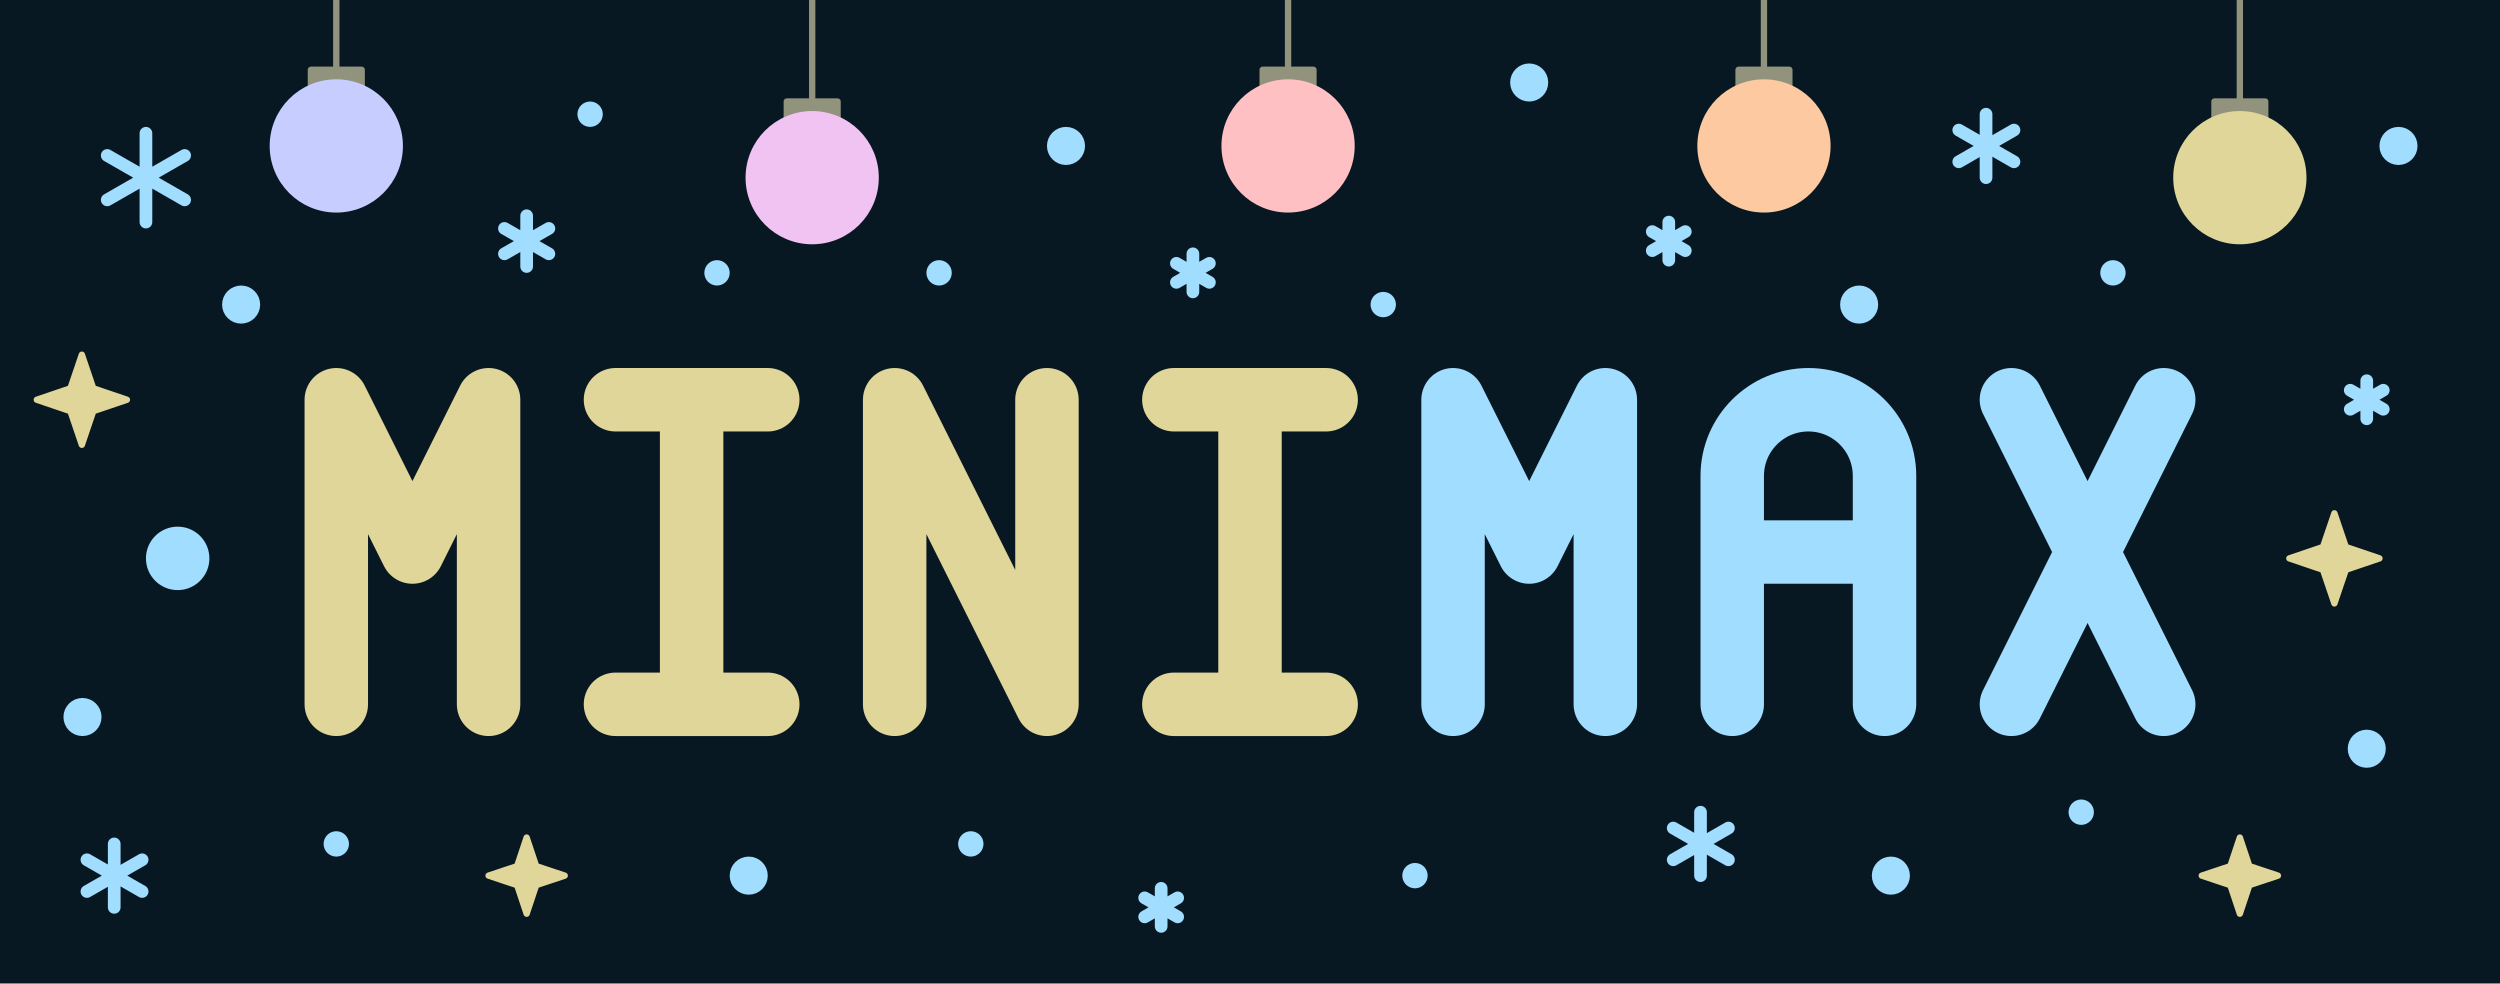
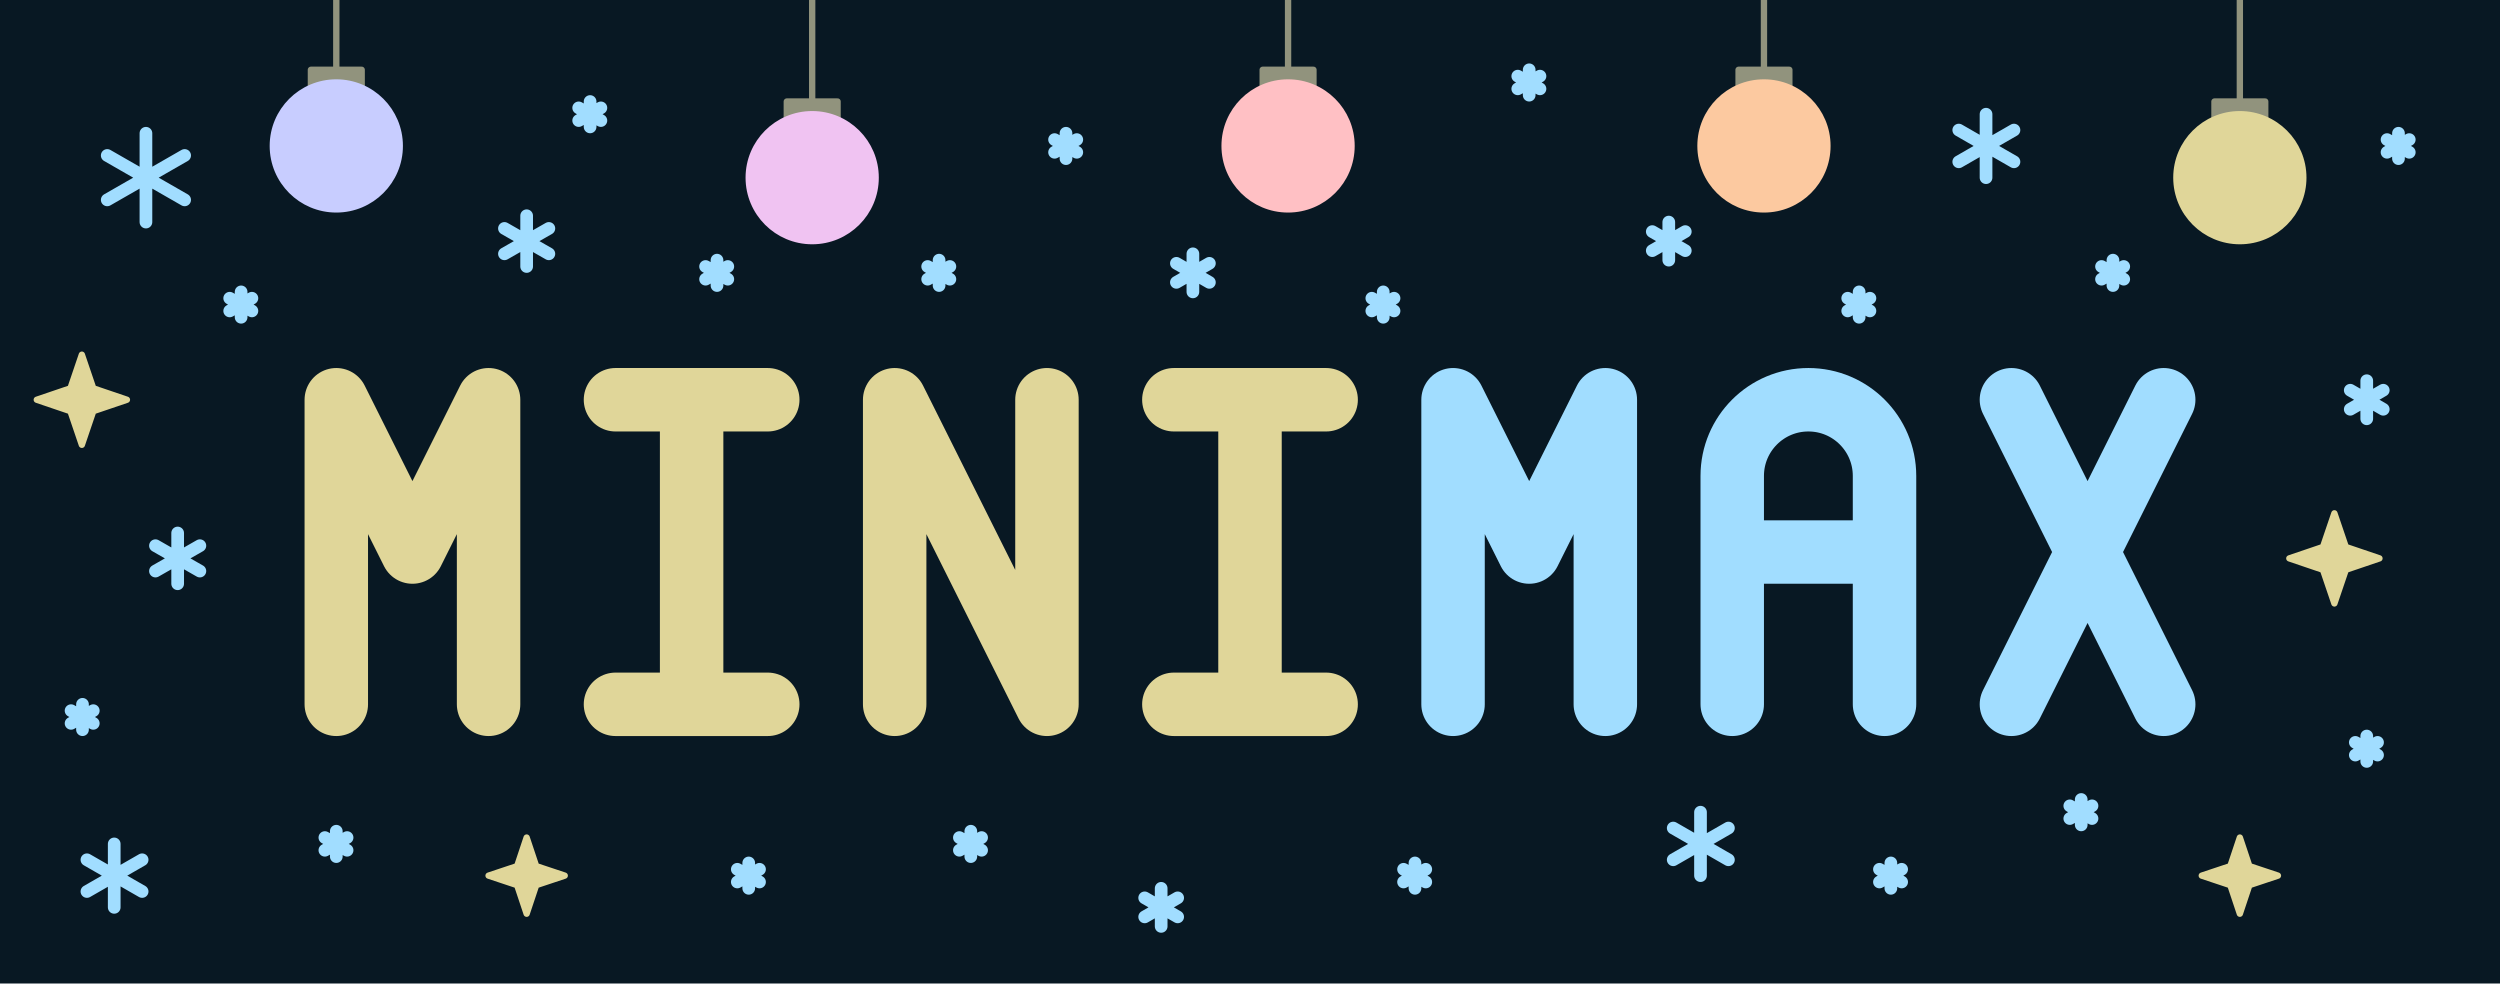
<svg xmlns="http://www.w3.org/2000/svg" version="1.1" width="394" height="155" viewBox="-53 -63 394 155">
  <g stroke-width="10" stroke-linecap="round" stroke-linejoin="round" fill="#081823">
    <rect x="-53" y="-63" width="100%" height="100%" />
    <g stroke="#E0D699">
      <path d="M0,0 m0,48 l0,-48 l12,24 l12,-24 l0,48" />
      <path d="M44,0 l24,0 m-12,0 l0,48 m-12,0 l24,0" />
      <path d="M88,0 m0,48 l0,-48 l24,48 l0,-48" />
      <path d="M132,0 l24,0 m-12,0 l0,48 m-12,0 l24,0" />
    </g>
    <g stroke="#A1DDFF">
      <path d="M176,0 m0,48 l0,-48 l12,24 l12,-24 l0,48" />
      <path d="M220,0 m0,48 l0,-36 a12,12,0,0,1,24,0 l0,36 m-24,-24 l24,0" />
      <path d="M264,0 l24,48 m-24,0 l24,-48" />
    </g>
    <g stroke-width="1" stroke="#E0D699" fill="#E0D699">
      <path d="M-40,0 m7.0,0 l-5.3,1.8 l-1.8,5.3 l-1.8,-5.3 l-5.3,-1.8 l5.3,-1.8 l1.8,-5.3 l1.8,5.3 l5.3,1.8" />
      <path d="M30,75 m6,0 l-4.5,1.5 l-1.5,4.5 l-1.5,-4.5 l-4.5,-1.5 l4.5,-1.5 l1.5,-4.5 l1.5,4.5 l4.5,1.5" />
      <path d="M300,75 m6,0 l-4.5,1.5 l-1.5,4.5 l-1.5,-4.5 l-4.5,-1.5 l4.5,-1.5 l1.5,-4.5 l1.5,4.5 l4.5,1.5" />
      <path d="M315,25 m7.0,0 l-5.3,1.8 l-1.8,5.3 l-1.8,-5.3 l-5.3,-1.8 l5.3,-1.8 l1.8,-5.3 l1.8,5.3 l5.3,1.8" />
    </g>
    <g stroke-width="2" stroke="#A1DDFF" fill="#A1DDFF">
-       <path d="M-40,50 m0,2 a2,2,0,0,1,0,-4 a2,2,0,0,1,0,4" />
+       <path d="M-40,50 m0,2 l0,-4 m1.7,1 l-3.5,2 m0,-2 l3.5,2" />
      <path d="M-35,75 m0,5 l0,-10 m4.4,2.5 l-8.7,5 m0,-5 l8.7,5" />
      <path d="M-30,-35 m0,7.0 l0,-14.0 m6.1,3.5 l-12.2,7.0 m0,-7.0 l12.2,7.0" />
-       <path d="M-25,25 m0,4 a4,4,0,0,1,0,-8 a4,4,0,0,1,0,8" />
-       <path d="M-15,-15 m0,2 a2,2,0,0,1,0,-4 a2,2,0,0,1,0,4" />
-       <path d="M0,70 m0,1 a1,1,0,0,1,0,-2 a1,1,0,0,1,0,2" />
+       <path d="M-25,25 m0,4 l0,-8 m3.5,2 l-7.0,4 m0,-4 l7.0,4" />
+       <path d="M-15,-15 m0,2 l0,-4 m1.7,1 l-3.5,2 m0,-2 l3.5,2" />
+       <path d="M0,70 m0,2 l0,-4 m1.7,1 l-3.5,2 m0,-2 l3.5,2" />
      <path d="M30,-25 m0,4 l0,-8 m3.5,2 l-7.0,4 m0,-4 l7.0,4" />
-       <path d="M40,-45 m0,1 a1,1,0,0,1,0,-2 a1,1,0,0,1,0,2" />
-       <path d="M60,-20 m0,1 a1,1,0,0,1,0,-2 a1,1,0,0,1,0,2" />
-       <path d="M65,75 m0,2 a2,2,0,0,1,0,-4 a2,2,0,0,1,0,4" />
-       <path d="M95,-20 m0,1 a1,1,0,0,1,0,-2 a1,1,0,0,1,0,2" />
-       <path d="M100,70 m0,1 a1,1,0,0,1,0,-2 a1,1,0,0,1,0,2" />
-       <path d="M115,-40 m0,2 a2,2,0,0,1,0,-4 a2,2,0,0,1,0,4" />
+       <path d="M40,-45 m0,2 l0,-4 m1.7,1 l-3.5,2 m0,-2 l3.5,2" />
+       <path d="M60,-20 m0,2 l0,-4 m1.7,1 l-3.5,2 m0,-2 l3.5,2" />
+       <path d="M65,75 m0,2 l0,-4 m1.7,1 l-3.5,2 m0,-2 l3.5,2" />
+       <path d="M95,-20 m0,2 l0,-4 m1.7,1 l-3.5,2 m0,-2 l3.5,2" />
+       <path d="M100,70 m0,2 l0,-4 m1.7,1 l-3.5,2 m0,-2 l3.5,2" />
+       <path d="M115,-40 m0,2 l0,-4 m1.7,1 l-3.5,2 m0,-2 l3.5,2" />
      <path d="M130,80 m0,3 l0,-6 m2.6,1.5 l-5.2,3 m0,-3 l5.2,3" />
      <path d="M135,-20 m0,3 l0,-6 m2.6,1.5 l-5.2,3 m0,-3 l5.2,3" />
-       <path d="M165,-15 m0,1 a1,1,0,0,1,0,-2 a1,1,0,0,1,0,2" />
-       <path d="M170,75 m0,1 a1,1,0,0,1,0,-2 a1,1,0,0,1,0,2" />
-       <path d="M188,-50 m0,2 a2,2,0,0,1,0,-4 a2,2,0,0,1,0,4" />
+       <path d="M165,-15 m0,2 l0,-4 m1.7,1 l-3.5,2 m0,-2 l3.5,2" />
+       <path d="M170,75 m0,2 l0,-4 m1.7,1 l-3.5,2 m0,-2 l3.5,2" />
+       <path d="M188,-50 m0,2 l0,-4 m1.7,1 l-3.5,2 m0,-2 l3.5,2" />
      <path d="M210,-25 m0,3 l0,-6 m2.6,1.5 l-5.2,3 m0,-3 l5.2,3" />
      <path d="M215,70 m0,5 l0,-10 m4.4,2.5 l-8.7,5 m0,-5 l8.7,5" />
-       <path d="M240,-15 m0,2 a2,2,0,0,1,0,-4 a2,2,0,0,1,0,4" />
-       <path d="M245,75 m0,2 a2,2,0,0,1,0,-4 a2,2,0,0,1,0,4" />
+       <path d="M240,-15 m0,2 l0,-4 m1.7,1 l-3.5,2 m0,-2 l3.5,2" />
+       <path d="M245,75 m0,2 l0,-4 m1.7,1 l-3.5,2 m0,-2 l3.5,2" />
      <path d="M260,-40 m0,5 l0,-10 m4.4,2.5 l-8.7,5 m0,-5 l8.7,5" />
-       <path d="M275,65 m0,1 a1,1,0,0,1,0,-2 a1,1,0,0,1,0,2" />
-       <path d="M280,-20 m0,1 a1,1,0,0,1,0,-2 a1,1,0,0,1,0,2" />
-       <path d="M320,55 m0,2 a2,2,0,0,1,0,-4 a2,2,0,0,1,0,4" />
+       <path d="M275,65 m0,2 l0,-4 m1.7,1 l-3.5,2 m0,-2 l3.5,2" />
+       <path d="M280,-20 m0,2 l0,-4 m1.7,1 l-3.5,2 m0,-2 l3.5,2" />
+       <path d="M320,55 m0,2 l0,-4 m1.7,1 l-3.5,2 m0,-2 l3.5,2" />
      <path d="M320,0 m0,3 l0,-6 m2.6,1.5 l-5.2,3 m0,-3 l5.2,3" />
-       <path d="M325,-40 m0,2 a2,2,0,0,1,0,-4 a2,2,0,0,1,0,4" />
+       <path d="M325,-40 m0,2 l0,-4 m1.7,1 l-3.5,2 m0,-2 l3.5,2" />
    </g>
    <g stroke-width="1">
      <path d="M0,-40 l4,0 l0,-12 l-8,0 l0,12 l4,0 l0,-200" fill="#91937D" stroke="#91937D" />
      <path d="M0,-40 m0,10 a10,10,0,0,1,0,-20 a10,10,0,0,1,0,20" fill="#C8CDFF" stroke="#C8CDFF" />
      <path d="M75,-35 l4,0 l0,-12 l-8,0 l0,12 l4,0 l0,-200" fill="#91937D" stroke="#91937D" />
      <path d="M75,-35 m0,10 a10,10,0,0,1,0,-20 a10,10,0,0,1,0,20" fill="#F0C3F2" stroke="#F0C3F2" />
      <path d="M150,-40 l4,0 l0,-12 l-8,0 l0,12 l4,0 l0,-200" fill="#91937D" stroke="#91937D" />
      <path d="M150,-40 m0,10 a10,10,0,0,1,0,-20 a10,10,0,0,1,0,20" fill="#FFC0C4" stroke="#FFC0C4" />
      <path d="M225,-40 l4,0 l0,-12 l-8,0 l0,12 l4,0 l0,-200" fill="#91937D" stroke="#91937D" />
      <path d="M225,-40 m0,10 a10,10,0,0,1,0,-20 a10,10,0,0,1,0,20" fill="#FCC9A0" stroke="#FCC9A0" />
      <path d="M300,-35 l4,0 l0,-12 l-8,0 l0,12 l4,0 l0,-200" fill="#91937D" stroke="#91937D" />
      <path d="M300,-35 m0,10 a10,10,0,0,1,0,-20 a10,10,0,0,1,0,20" fill="#E0D699" stroke="#E0D699" />
    </g>
  </g>
</svg>
